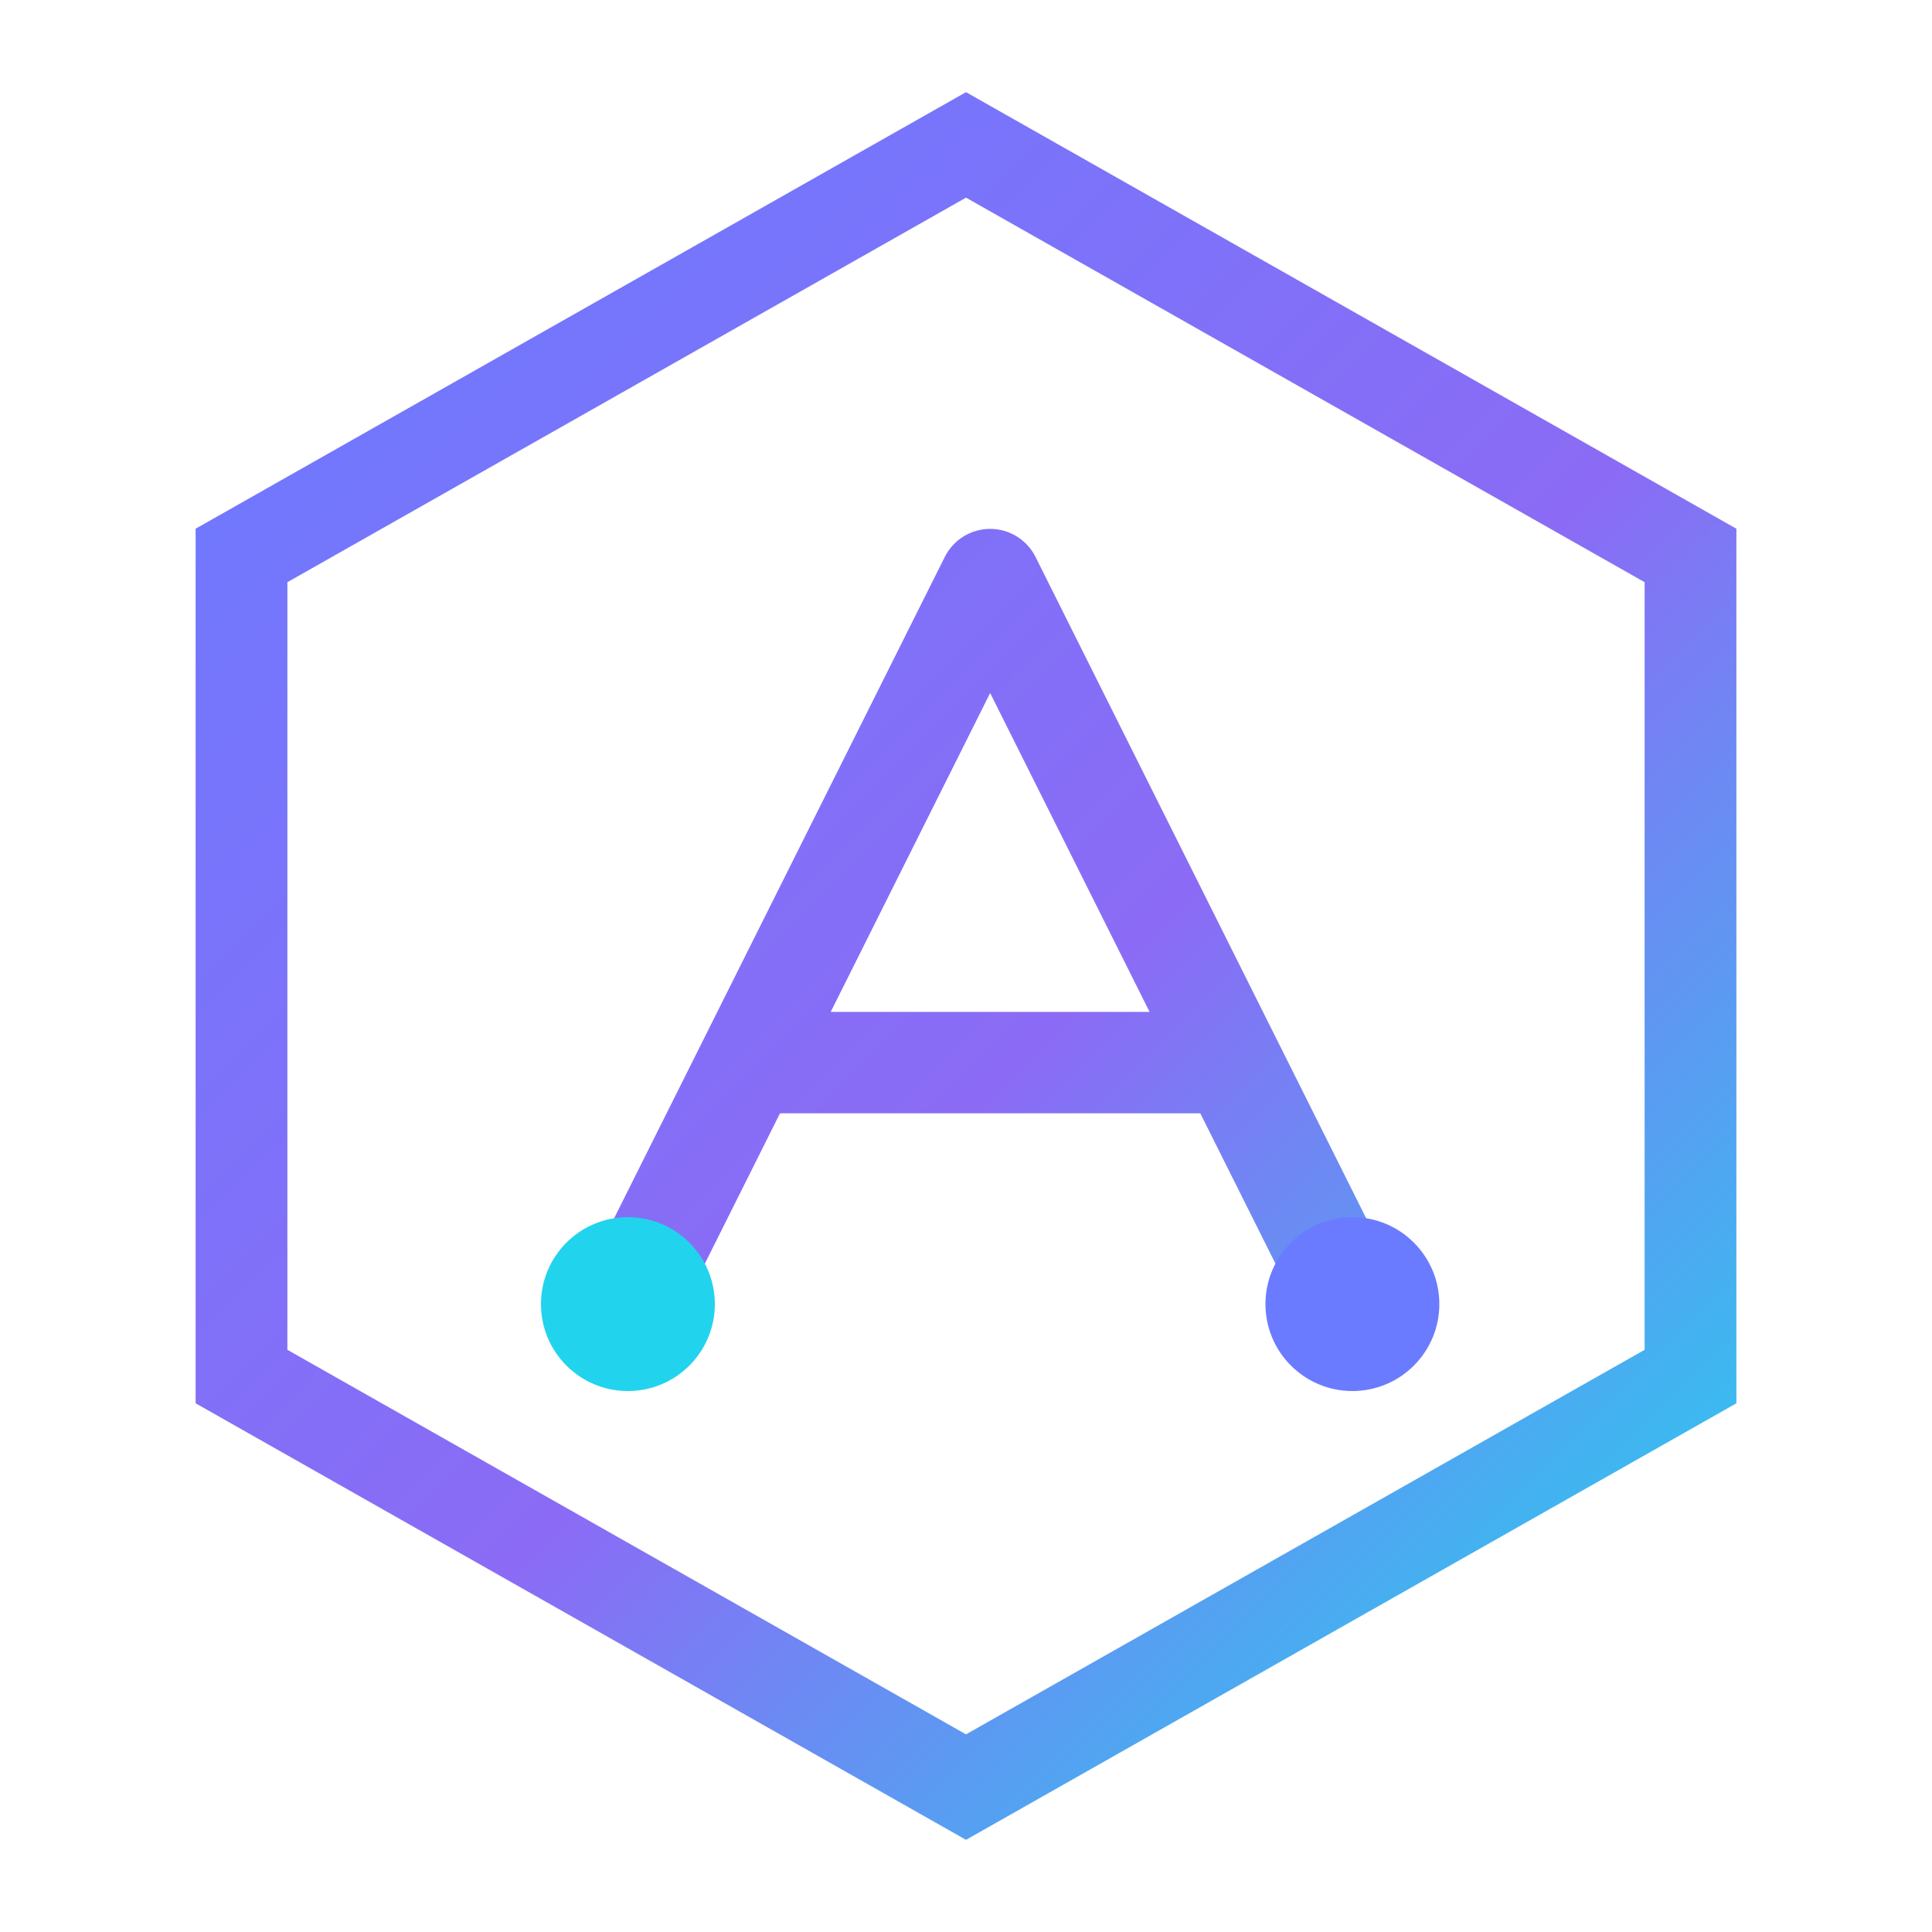
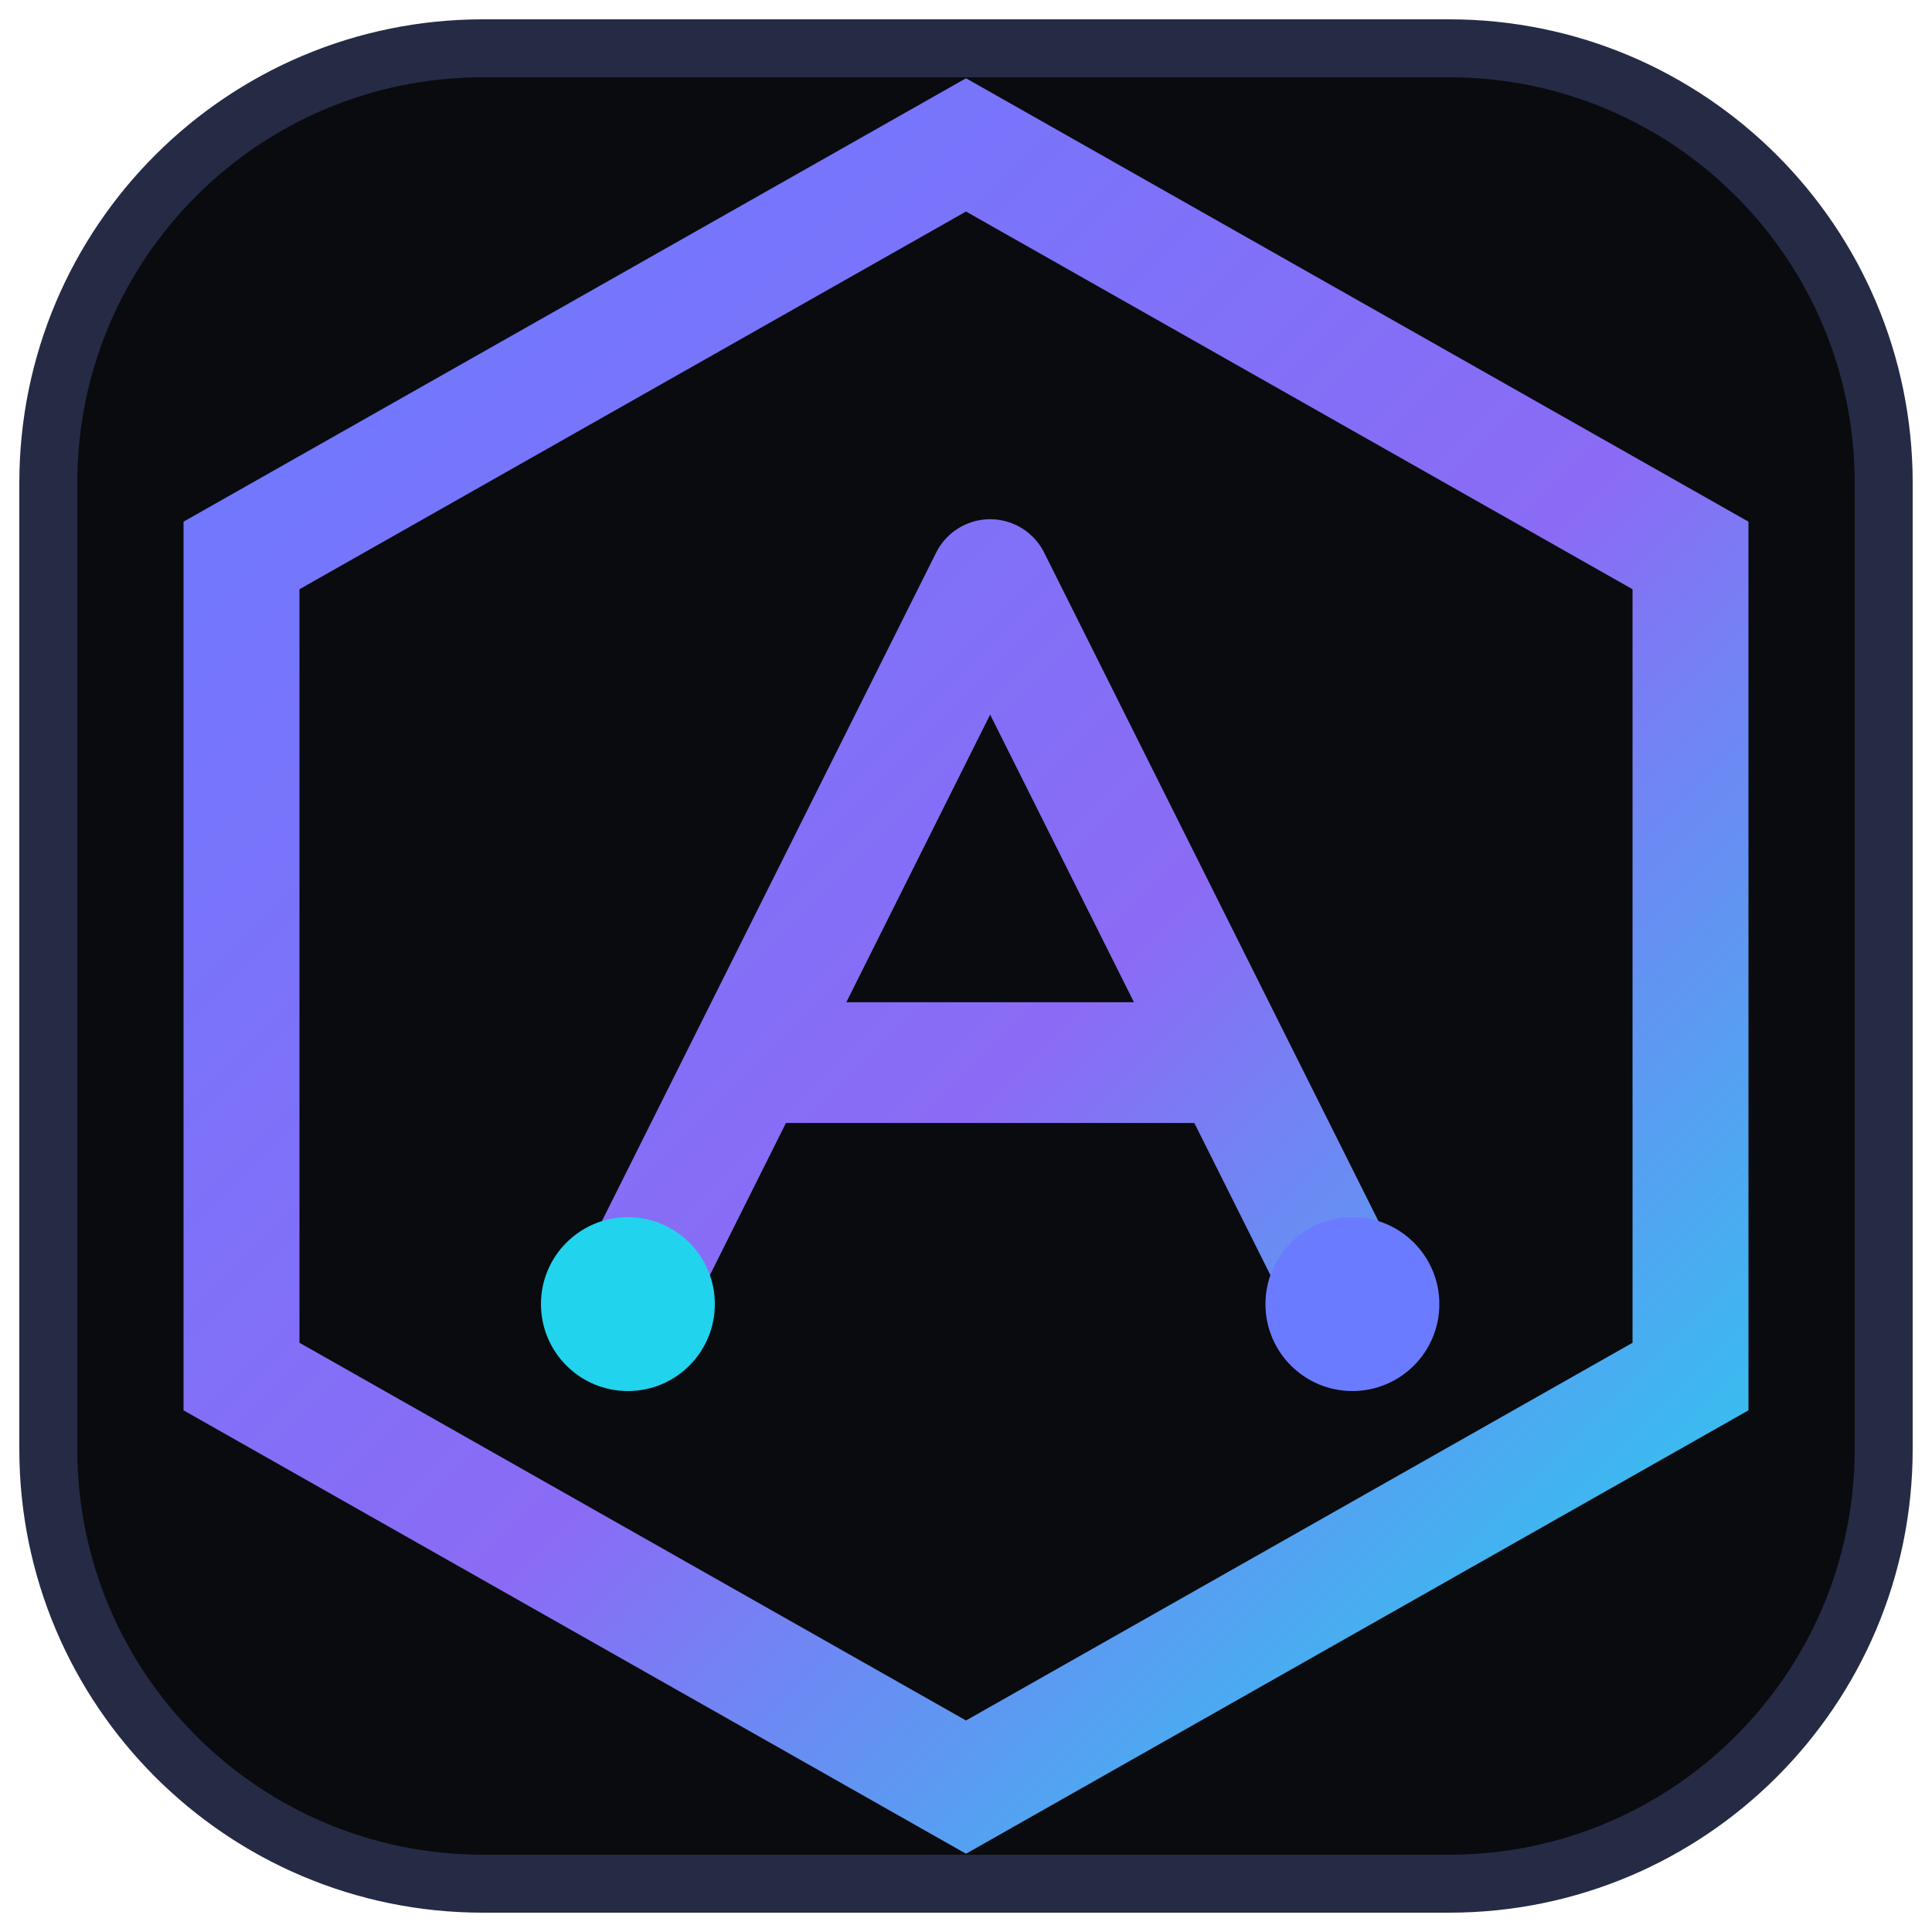
<svg xmlns="http://www.w3.org/2000/svg" viewBox="0 0 40 40" fill="none">
  <defs>
    <linearGradient id="tabLogoGradient" x1="4" y1="4" x2="36" y2="36" gradientUnits="userSpaceOnUse">
      <stop stop-color="#6B7BFF" />
      <stop offset="0.55" stop-color="#8B6BF5" />
      <stop offset="1" stop-color="#22D3EE" />
    </linearGradient>
  </defs>
-   <path d="M20 3 35 11.5v17L20 37 5 28.5v-17L20 3Z" stroke="url(#tabLogoGradient)" stroke-width="1.9" />
-   <path d="M13 27 20.5 12 28 27" stroke="url(#tabLogoGradient)" stroke-width="2.1" stroke-linecap="round" stroke-linejoin="round" />
-   <path d="M15.8 22h9.4" stroke="url(#tabLogoGradient)" stroke-width="2.1" stroke-linecap="round" />
+   <rect x="1" y="1" width="38" height="38" rx="9" fill="#0A0B0F" stroke="#252B45" stroke-width="1.2" />
+   <path d="M20 3 35 11.5v17L20 37 5 28.5v-17L20 3Z" stroke="url(#tabLogoGradient)" stroke-width="2.4" />
+   <path d="M13 27 20.5 12 28 27" stroke="url(#tabLogoGradient)" stroke-width="2.5" stroke-linecap="round" stroke-linejoin="round" />
+   <path d="M15.8 22h9.4" stroke="url(#tabLogoGradient)" stroke-width="2.5" stroke-linecap="round" />
  <circle cx="13" cy="27" r="1.8" fill="#22D3EE" />
  <circle cx="28" cy="27" r="1.8" fill="#6B7BFF" />
</svg>
